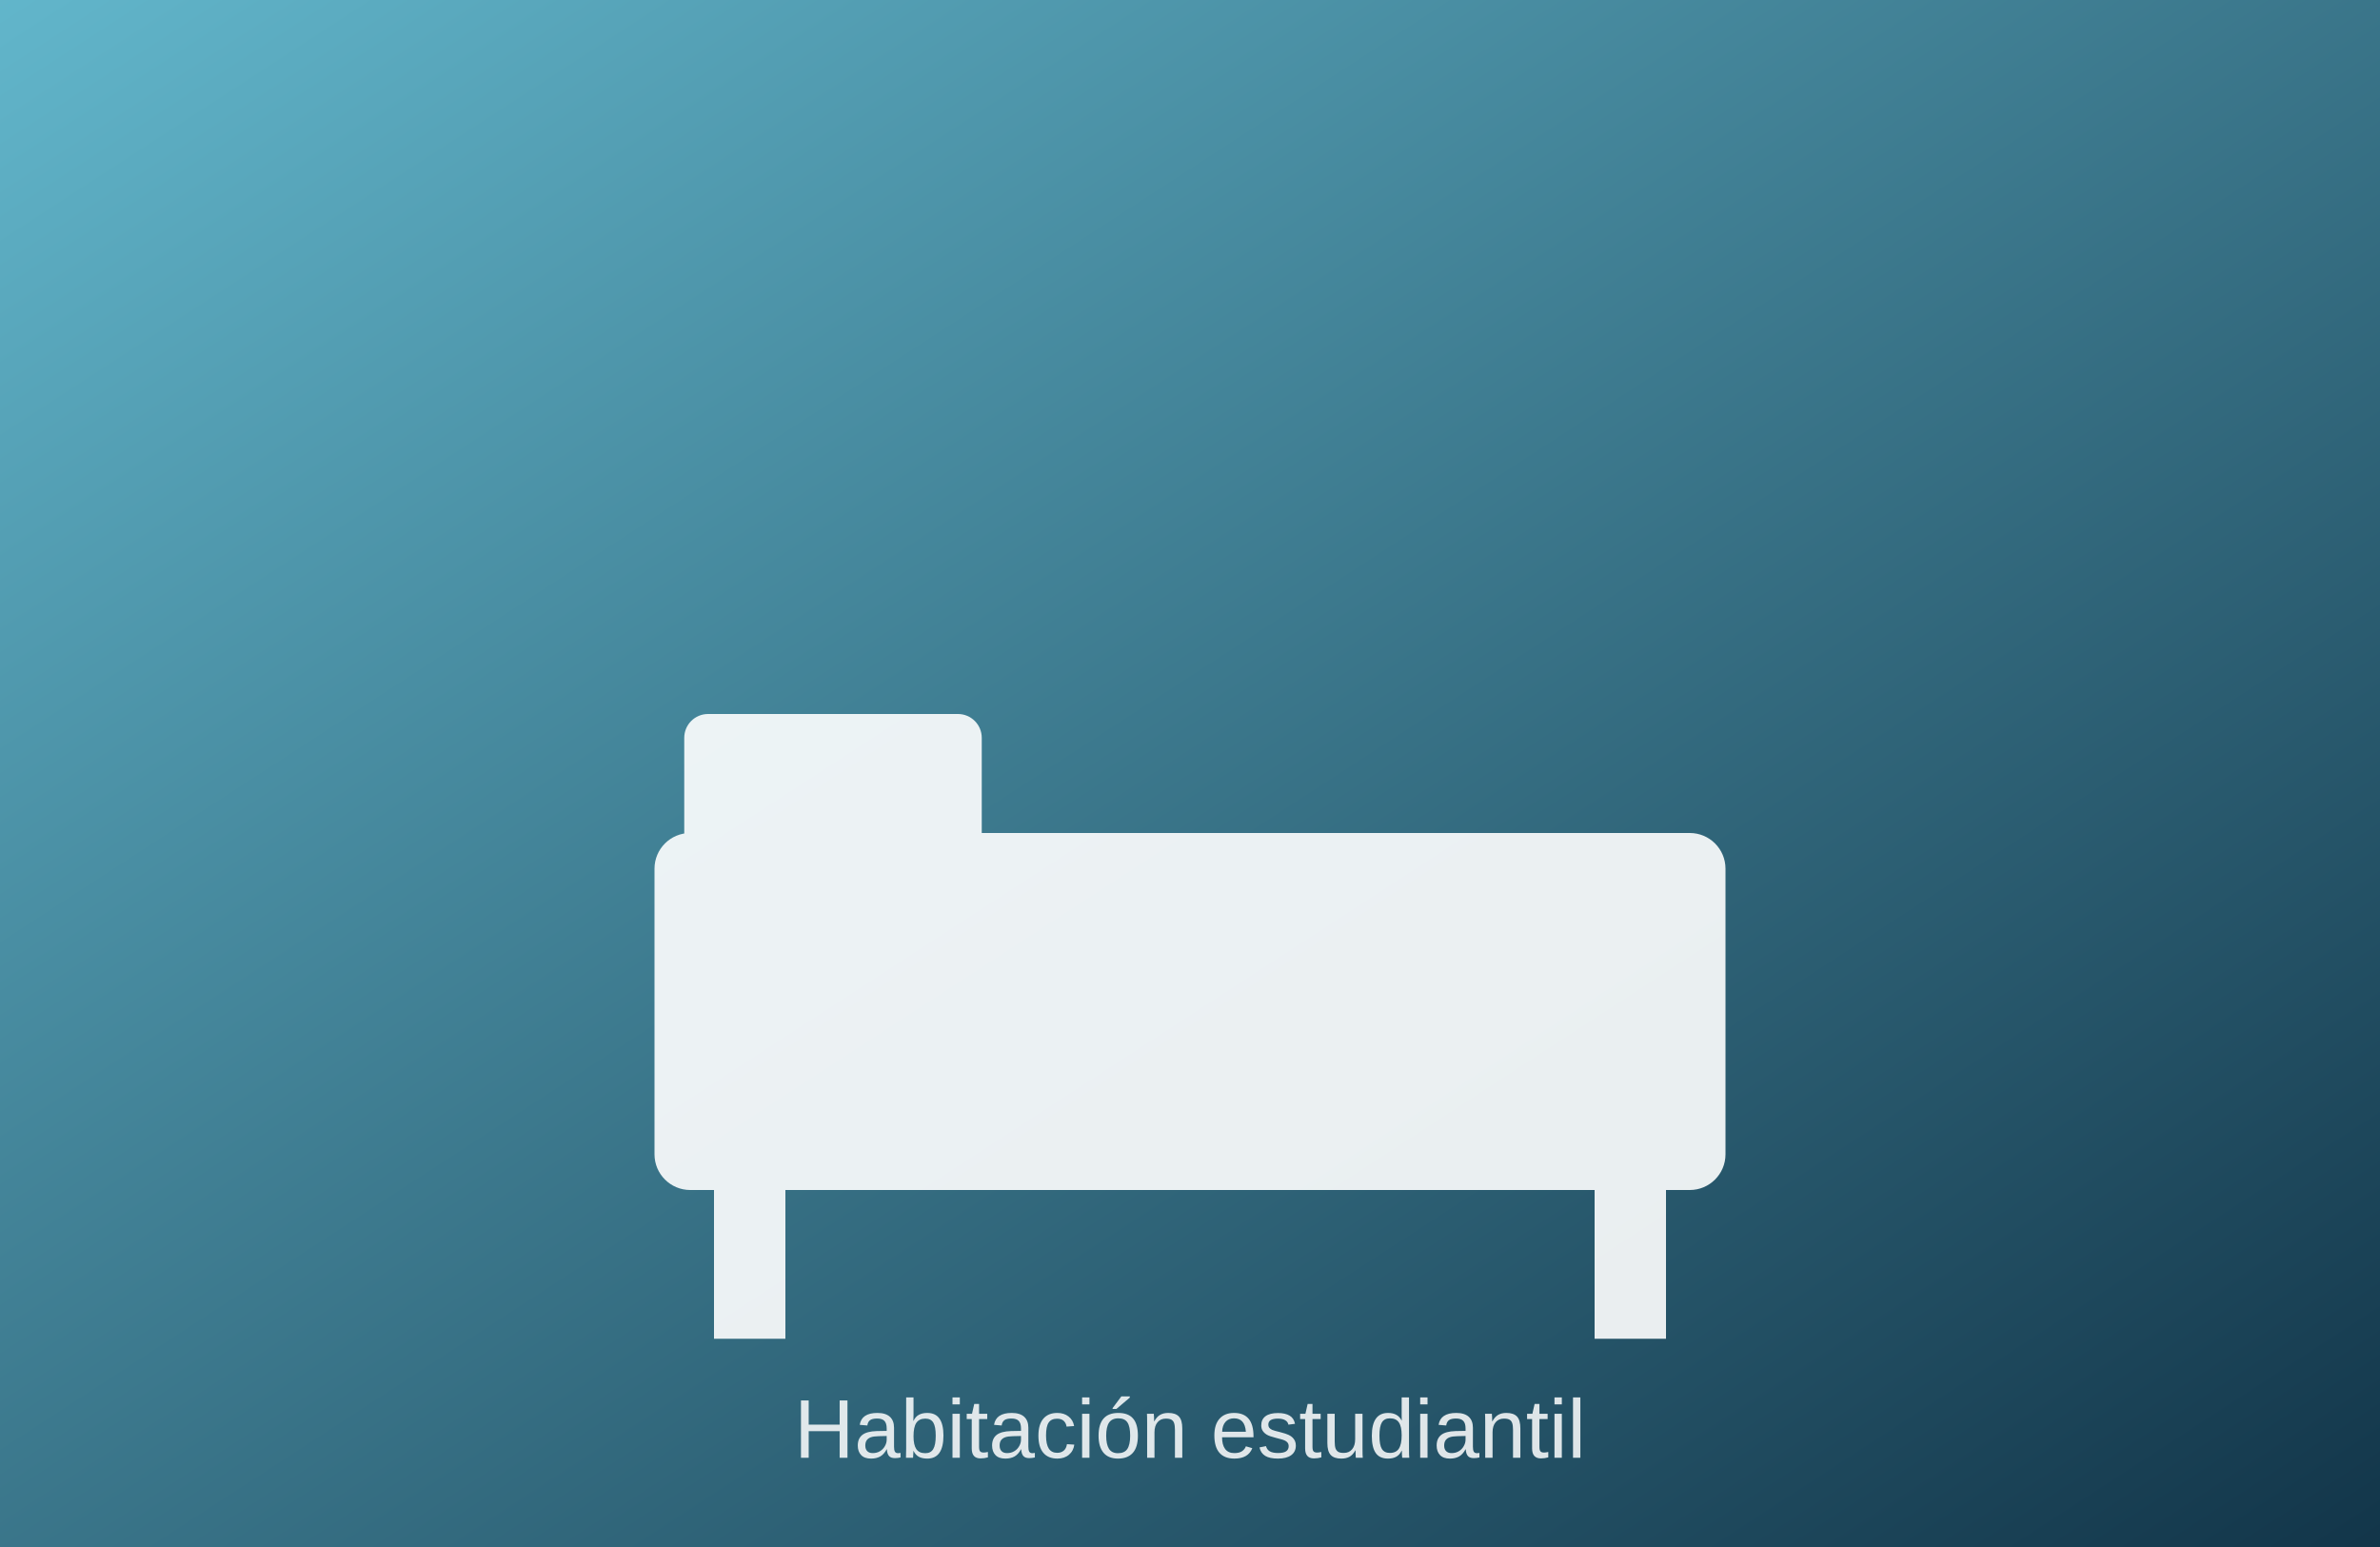
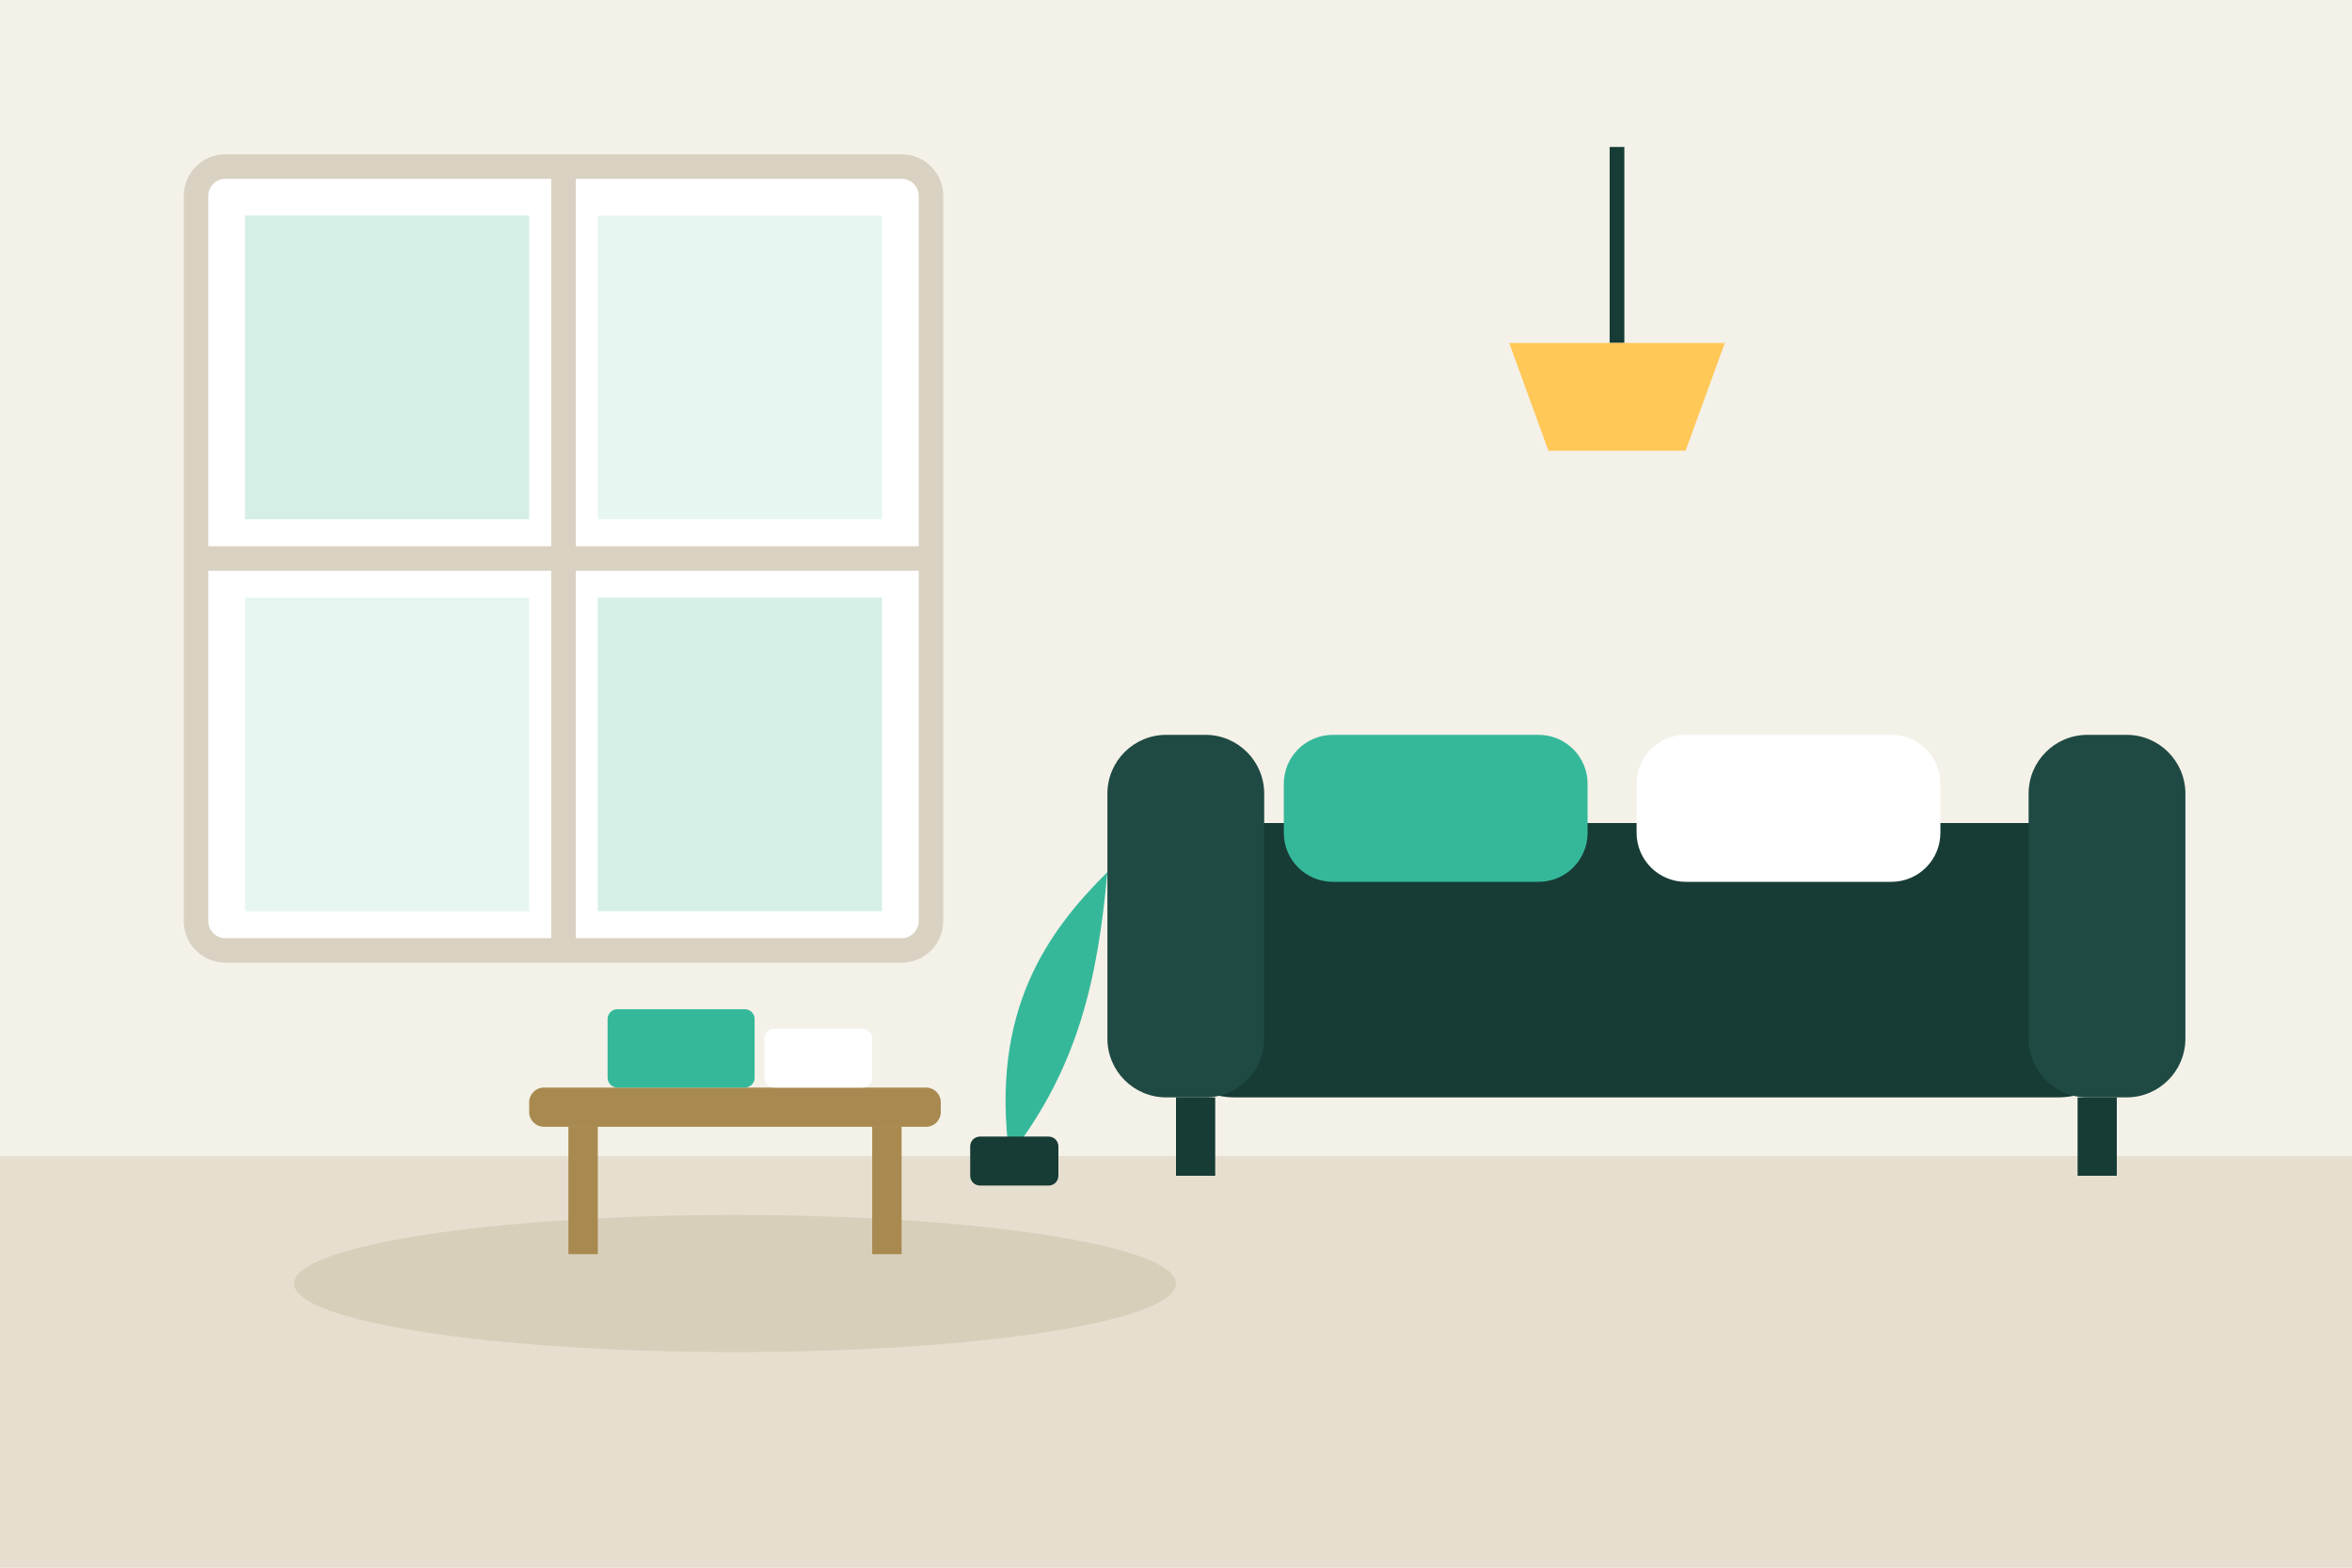
- <svg xmlns="http://www.w3.org/2000/svg" viewBox="0 0 400 260">
-   <defs>
-     <linearGradient id="g2" x1="0" y1="0" x2="1" y2="1">
-       <stop offset="0" stop-color="#62b6cb" />
-       <stop offset="1" stop-color="#123549" />
-     </linearGradient>
-   </defs>
-   <rect width="400" height="260" fill="url(#g2)" />
-   <g fill="#ffffff" opacity="0.9">
-     <rect x="110" y="140" width="180" height="60" rx="6" />
-     <rect x="115" y="120" width="50" height="30" rx="4" />
-     <rect x="120" y="200" width="12" height="25" />
-     <rect x="268" y="200" width="12" height="25" />
-   </g>
-   <text x="200" y="245" text-anchor="middle" fill="#ffffff" font-family="Arial" font-size="14" opacity="0.85">Habitación estudiantil</text>
+ <svg xmlns="http://www.w3.org/2000/svg" viewBox="0 0 480 320" role="img" aria-label="Ilustración de referencia: sala luminosa con zona de estudio">
+   <rect width="480" height="320" fill="#f4f1e8" />
+   <rect y="236" width="480" height="84" fill="#e6dfcf" />
+   <rect x="40" y="34" width="150" height="160" rx="6" fill="#ffffff" stroke="#d9d2c2" stroke-width="5" />
+   <path d="M115 34v160M40 114h150" stroke="#d9d2c2" stroke-width="5" />
+   <rect x="50" y="44" width="58" height="62" fill="#d5efe7" />
+   <rect x="122" y="44" width="58" height="62" fill="#e7f6f1" />
+   <rect x="50" y="122" width="58" height="64" fill="#e7f6f1" />
+   <rect x="122" y="122" width="58" height="64" fill="#d5efe7" />
+   <path d="M330 30v40" stroke="#173b35" stroke-width="3" />
+   <path d="M308 70h44l-8 22h-28z" fill="#ffc857" />
+   <rect x="236" y="168" width="200" height="56" rx="16" fill="#173b35" />
+   <rect x="226" y="150" width="32" height="74" rx="12" fill="#1f4a43" />
+   <rect x="414" y="150" width="32" height="74" rx="12" fill="#1f4a43" />
+   <rect x="262" y="150" width="62" height="30" rx="10" fill="#35b89a" />
+   <rect x="334" y="150" width="62" height="30" rx="10" fill="#ffffff" />
+   <rect x="240" y="224" width="8" height="16" fill="#173b35" />
+   <rect x="424" y="224" width="8" height="16" fill="#173b35" />
+   <ellipse cx="150" cy="262" rx="90" ry="14" fill="#d8cfbb" />
+   <rect x="108" y="222" width="84" height="8" rx="3" fill="#a8894f" />
+   <rect x="116" y="230" width="6" height="26" fill="#a8894f" />
+   <rect x="178" y="230" width="6" height="26" fill="#a8894f" />
+   <rect x="124" y="206" width="30" height="16" rx="2" fill="#35b89a" />
+   <rect x="156" y="210" width="22" height="12" rx="2" fill="#ffffff" />
+   <path d="M206 236c-4-30 8-46 20-58-2 22-6 40-20 58z" fill="#35b89a" />
+   <rect x="198" y="232" width="18" height="10" rx="2" fill="#173b35" />
</svg>
